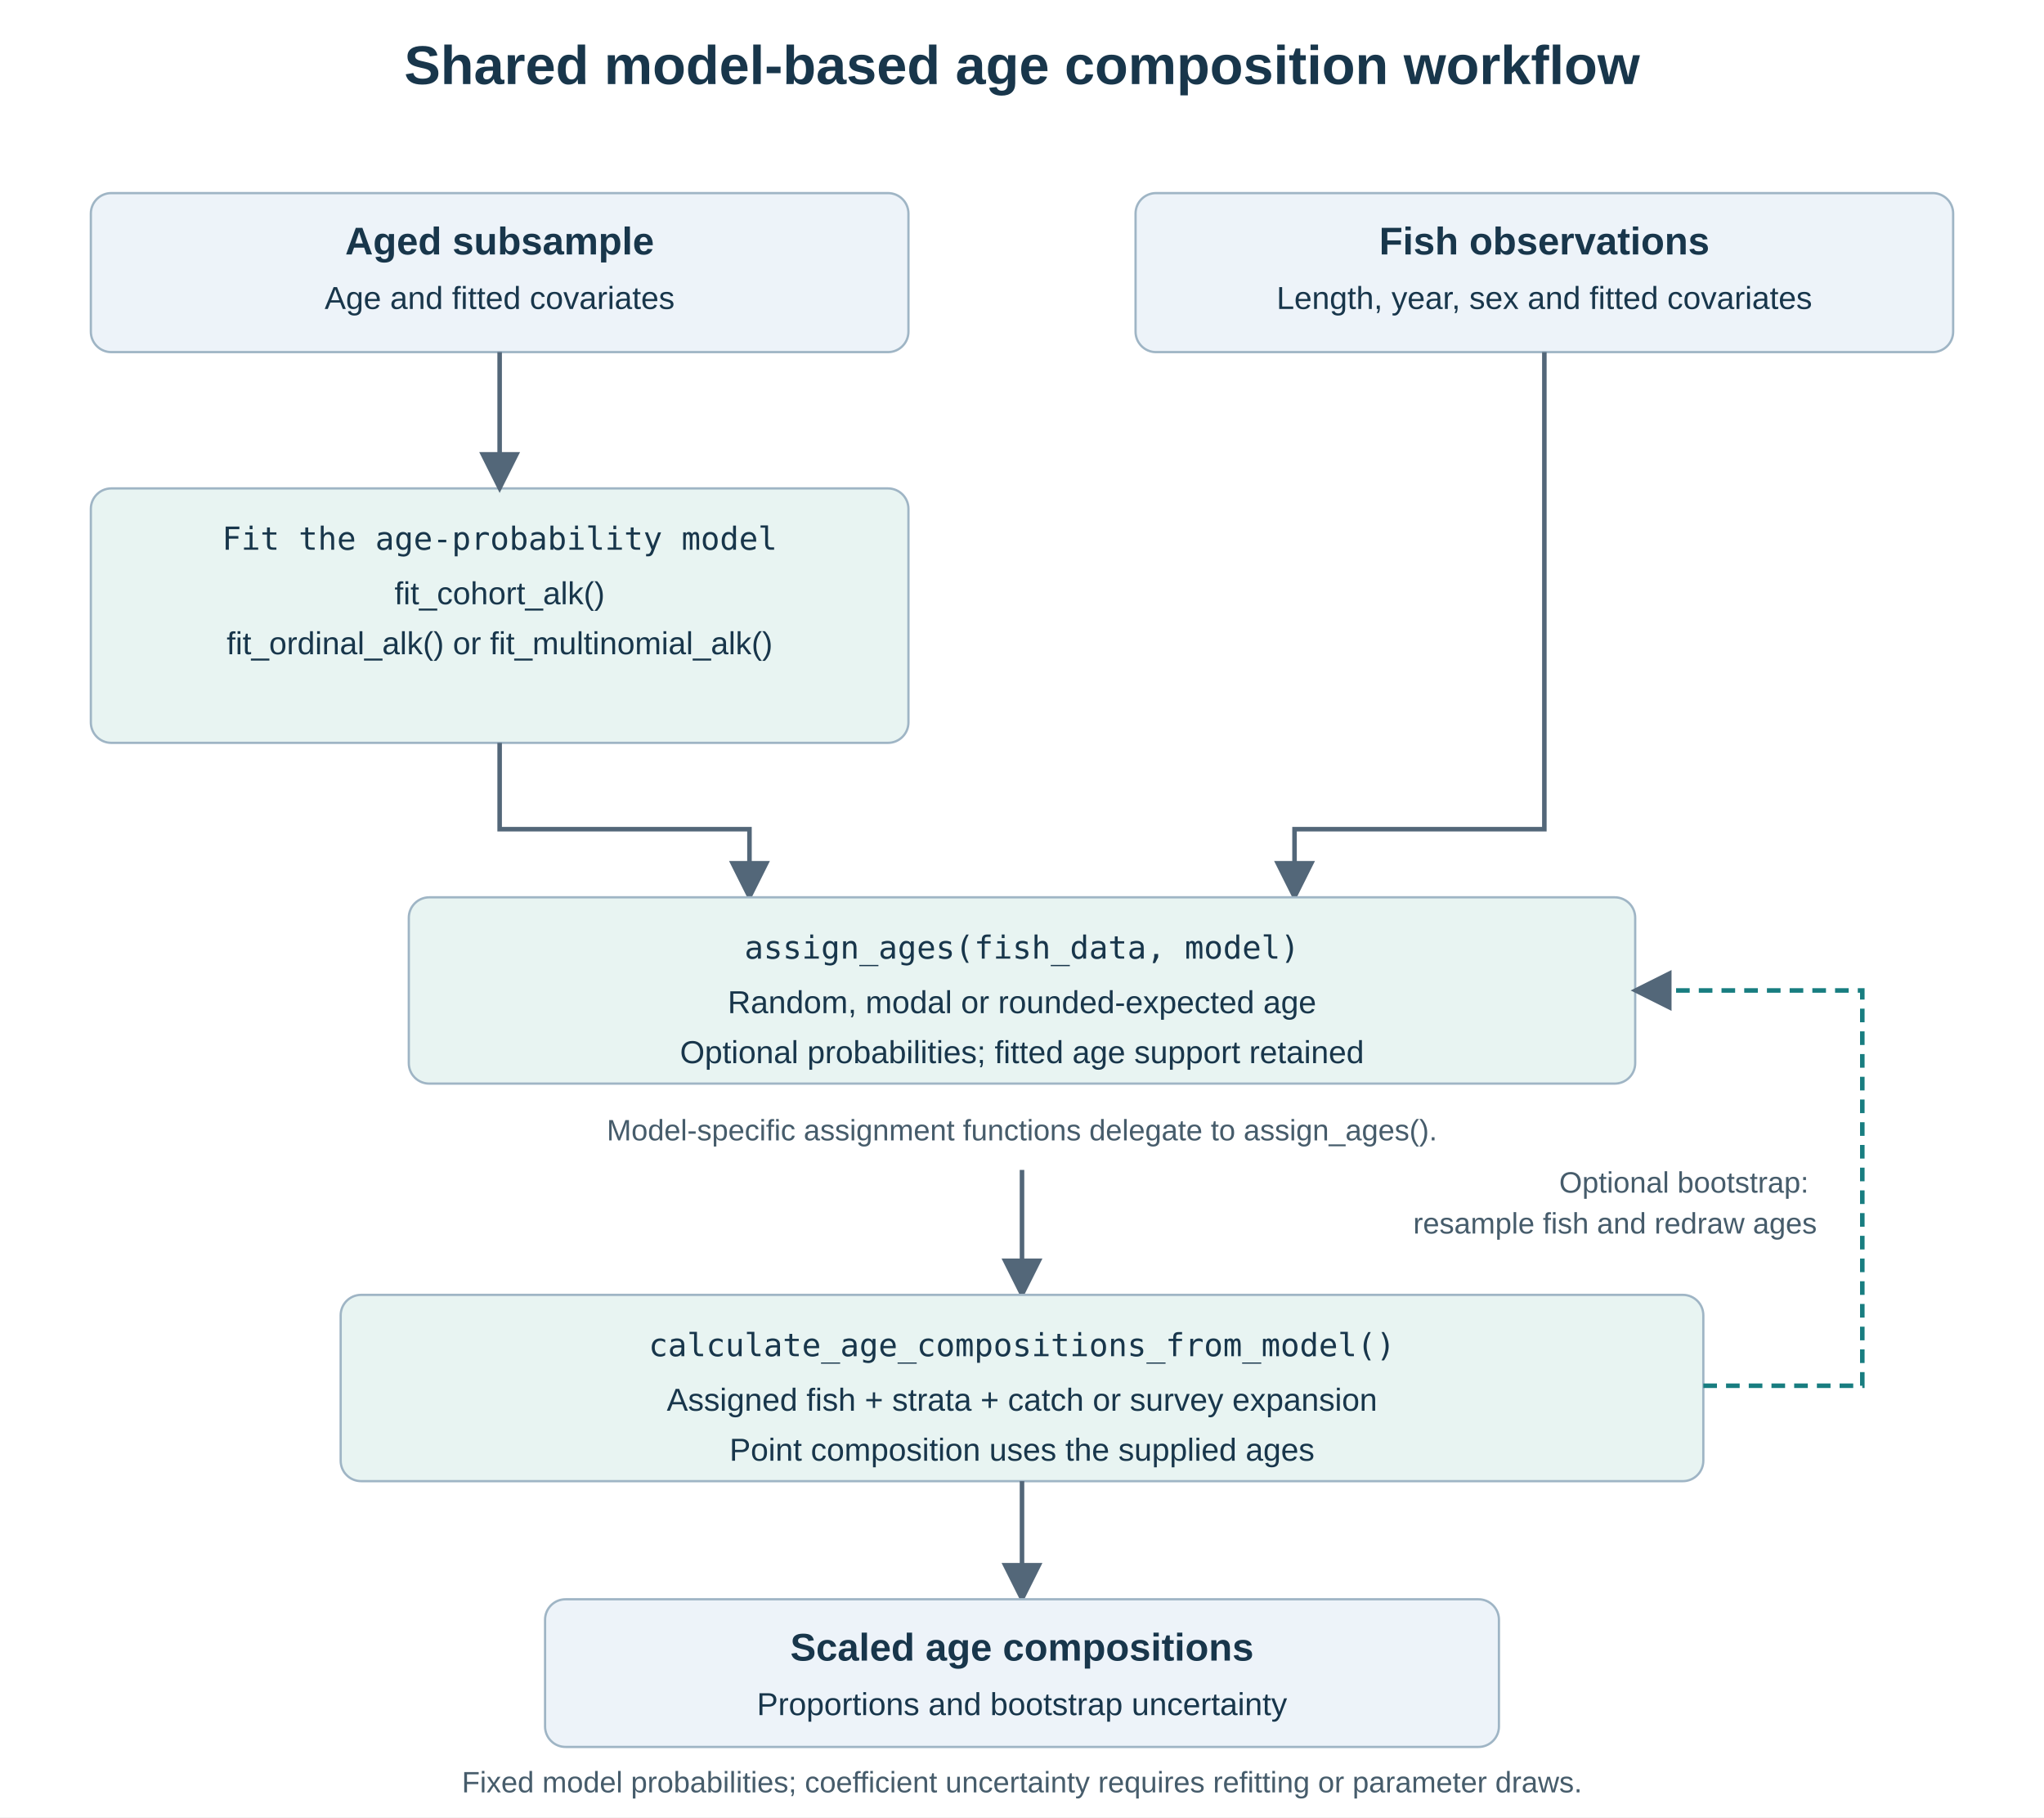
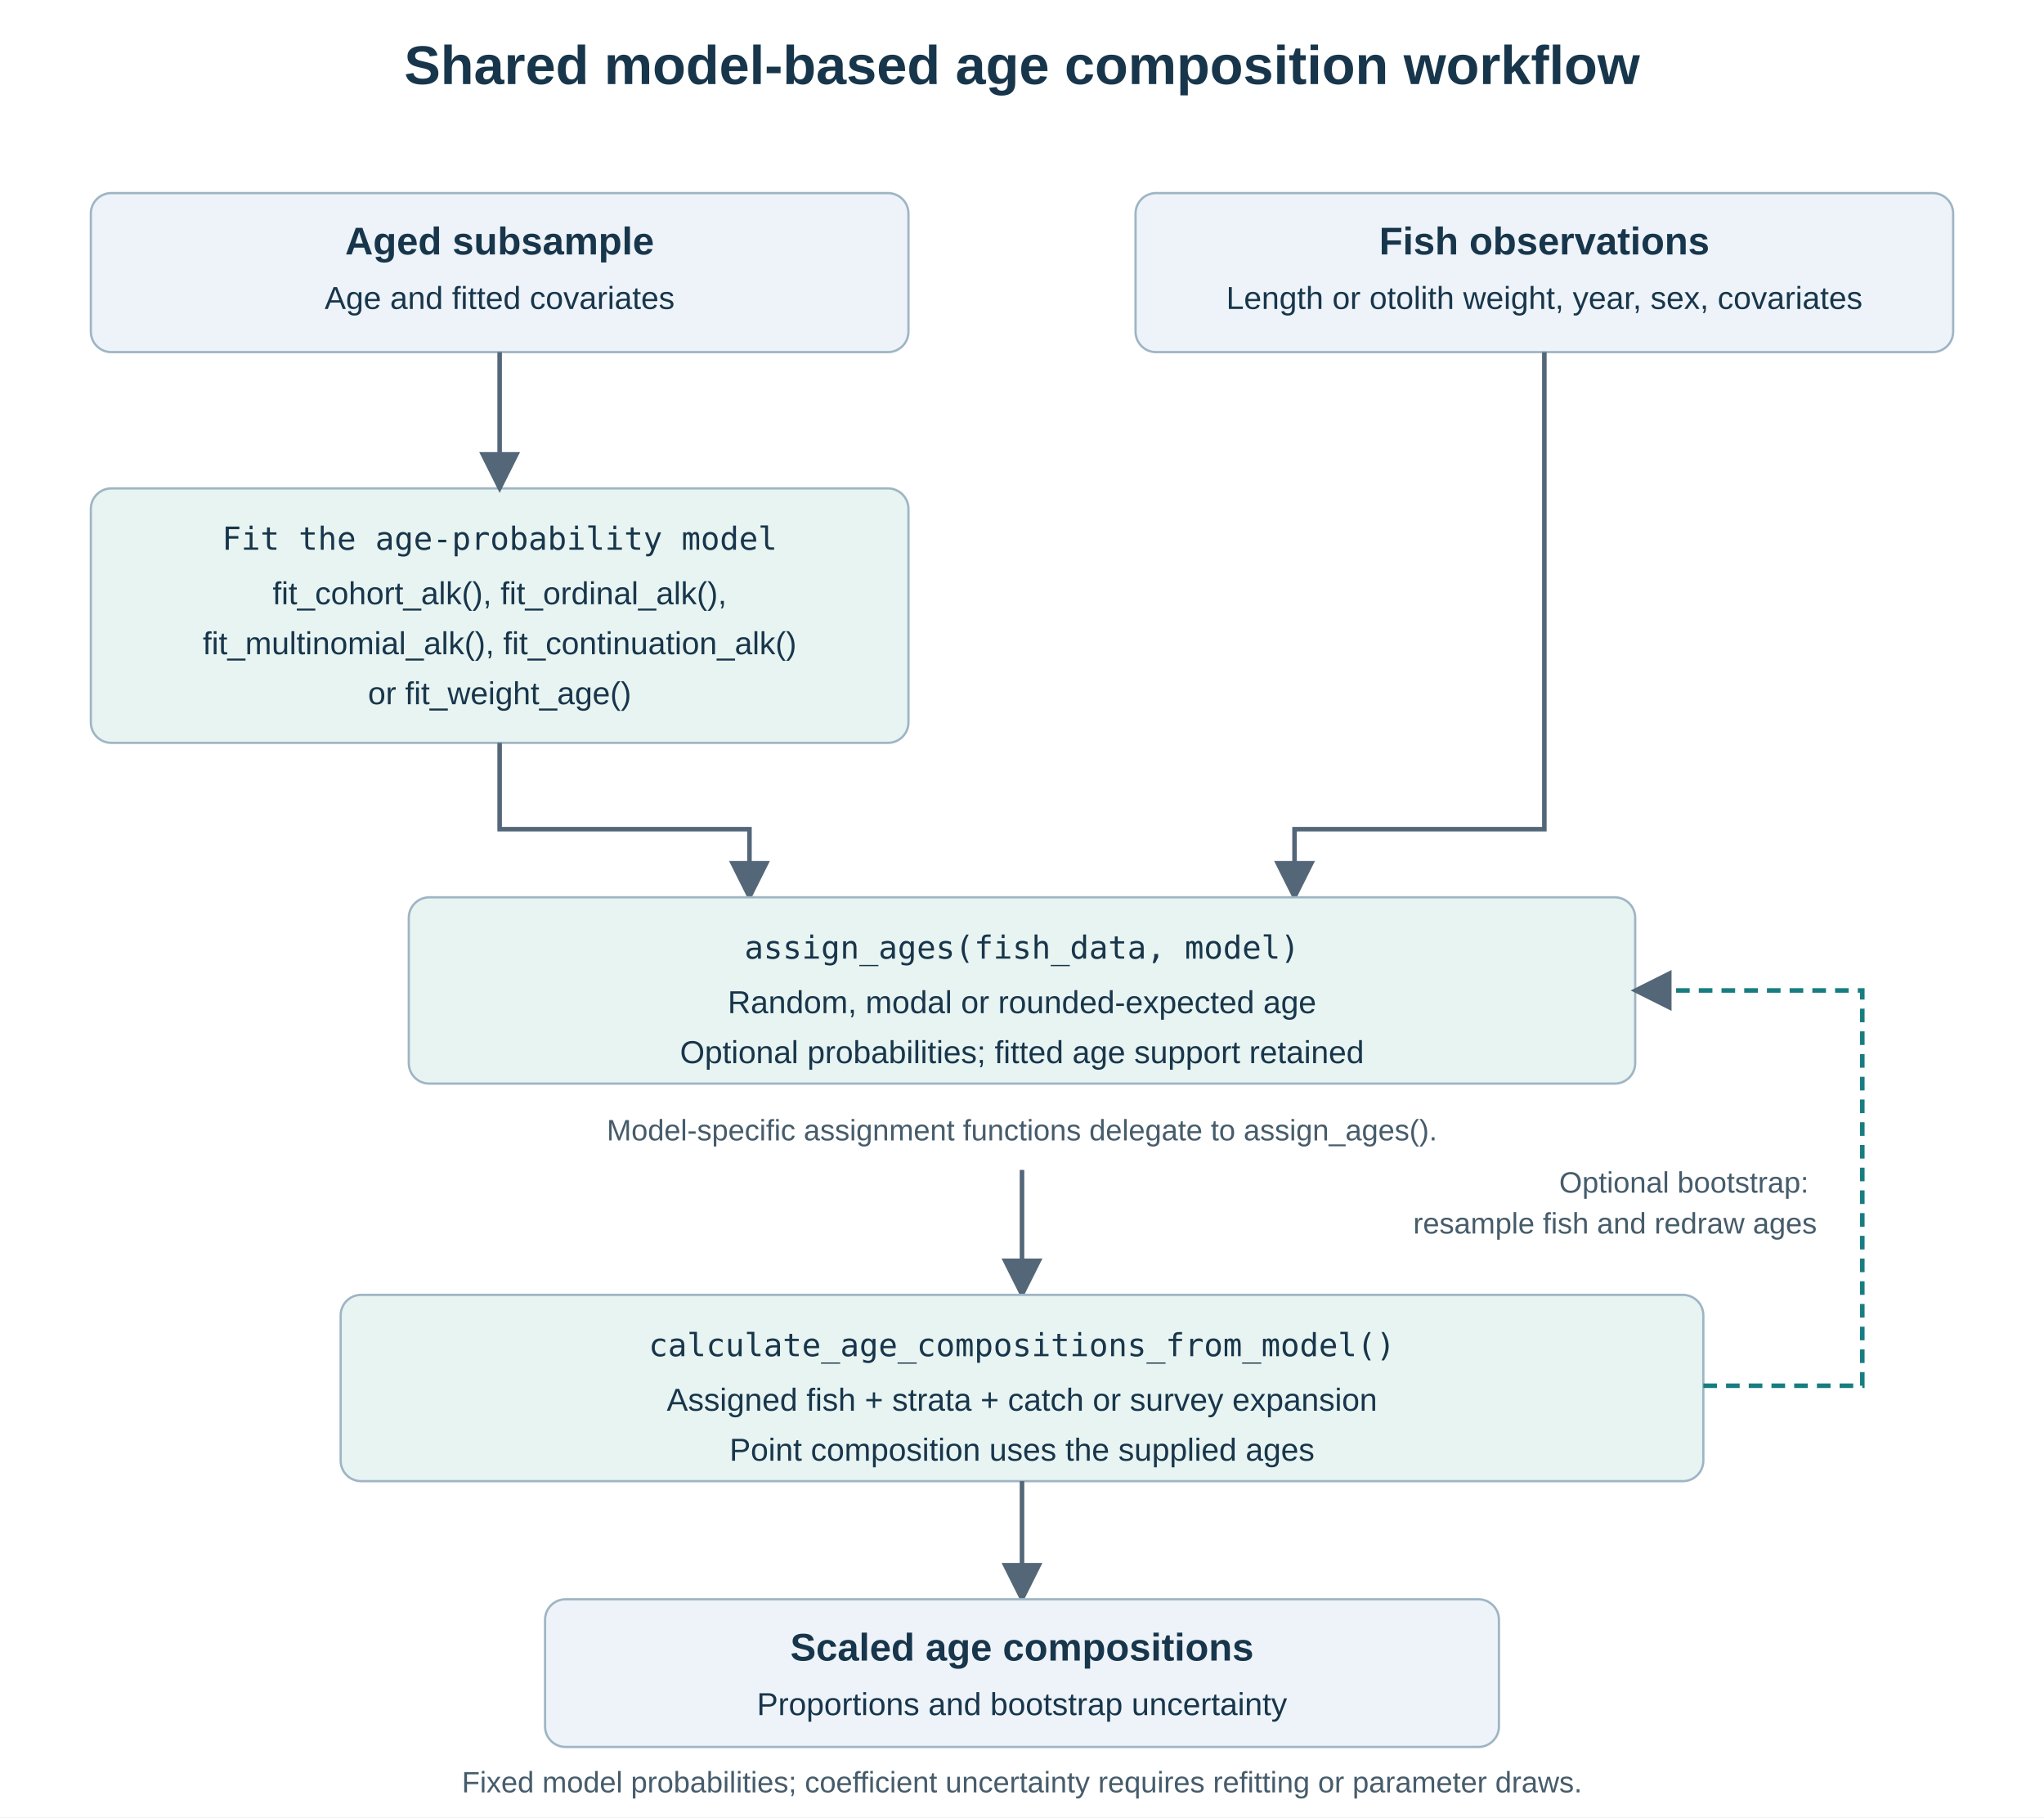
<svg xmlns="http://www.w3.org/2000/svg" width="900" height="800" viewBox="0 0 900 800" role="img" aria-labelledby="title desc">
  <defs>
    <marker id="arrow" markerWidth="9" markerHeight="9" refX="8" refY="4.5" orient="auto">
      <path d="M0 0L9 4.5L0 9Z" fill="#536779" />
    </marker>
  </defs>
  <style>text{font-family:Arial,sans-serif;fill:#18364b}.heading{font-size:24px;font-weight:700}.label{font-size:17px;font-weight:700}.detail{font-size:14px}.code{font-family:Consolas,monospace;font-size:14px}.note{font-size:13px;fill:#465c6b}.arrow{fill:none;stroke:#536779;stroke-width:2;marker-end:url(#arrow)}.loop{fill:none;stroke:#187d80;stroke-width:2;stroke-dasharray:6 4;marker-end:url(#arrow)}</style>
  <rect width="900" height="800" fill="white" />
  <text x="450" y="37" class="heading" text-anchor="middle">Shared model-based age composition workflow</text>
  <rect x="40" y="85" width="360" height="70" rx="9" fill="#edf3f9" stroke="#9fb5c5" />
  <text x="220" y="112" class="label" text-anchor="middle">Aged subsample</text>
  <text x="220" y="136" class="detail" text-anchor="middle">Age and fitted covariates</text>
  <rect x="500" y="85" width="360" height="70" rx="9" fill="#edf3f9" stroke="#9fb5c5" />
  <text x="680" y="112" class="label" text-anchor="middle">Fish observations</text>
-   <text x="680" y="136" class="detail" text-anchor="middle">Length, year, sex and fitted covariates</text>
+   <text x="680" y="136" class="detail" text-anchor="middle">Length or otolith weight, year, sex, covariates</text>
  <rect x="40" y="215" width="360" height="112" rx="9" fill="#e8f4f2" stroke="#9fb5c5" />
  <text x="220" y="242" class="code" text-anchor="middle">Fit the age-probability model</text>
-   <text x="220" y="266" class="detail" text-anchor="middle">fit_cohort_alk()</text>
-   <text x="220" y="288" class="detail" text-anchor="middle">fit_ordinal_alk() or fit_multinomial_alk()</text>
+   <text x="220" y="266" class="detail" text-anchor="middle">fit_cohort_alk(), fit_ordinal_alk(),</text>
+   <text x="220" y="288" class="detail" text-anchor="middle">fit_multinomial_alk(), fit_continuation_alk()</text>
+   <text x="220" y="310" class="detail" text-anchor="middle">or fit_weight_age()</text>
  <path class="arrow" d="M220 155V215" />
  <path class="arrow" d="M220 327V365H330V395" />
  <path class="arrow" d="M680 155V365H570V395" />
  <rect x="180" y="395" width="540" height="82" rx="9" fill="#e8f4f2" stroke="#9fb5c5" />
  <text x="450" y="422" class="code" text-anchor="middle">assign_ages(fish_data, model)</text>
  <text x="450" y="446" class="detail" text-anchor="middle">Random, modal or rounded-expected age</text>
  <text x="450" y="468" class="detail" text-anchor="middle">Optional probabilities; fitted age support retained</text>
  <text x="450" y="502" class="note" text-anchor="middle">Model-specific assignment functions delegate to assign_ages().</text>
  <path class="arrow" d="M450 515V570" />
  <rect x="150" y="570" width="600" height="82" rx="9" fill="#e8f4f2" stroke="#9fb5c5" />
  <text x="450" y="597" class="code" text-anchor="middle">calculate_age_compositions_from_model()</text>
  <text x="450" y="621" class="detail" text-anchor="middle">Assigned fish + strata + catch or survey expansion</text>
  <text x="450" y="643" class="detail" text-anchor="middle">Point composition uses the supplied ages</text>
  <path class="arrow" d="M450 652V704" />
  <rect x="240" y="704" width="420" height="65" rx="9" fill="#edf3f9" stroke="#9fb5c5" />
  <text x="450" y="731" class="label" text-anchor="middle">Scaled age compositions</text>
  <text x="450" y="755" class="detail" text-anchor="middle">Proportions and bootstrap uncertainty</text>
  <path class="loop" d="M750 610H820V436H720" />
  <text x="800" y="525" class="note" text-anchor="end">
    <tspan x="800">Optional bootstrap:</tspan>
    <tspan x="800" dy="18">resample fish and redraw ages</tspan>
  </text>
  <text x="450" y="789" class="note" text-anchor="middle">Fixed model probabilities; coefficient uncertainty requires refitting or parameter draws.</text>
</svg>
